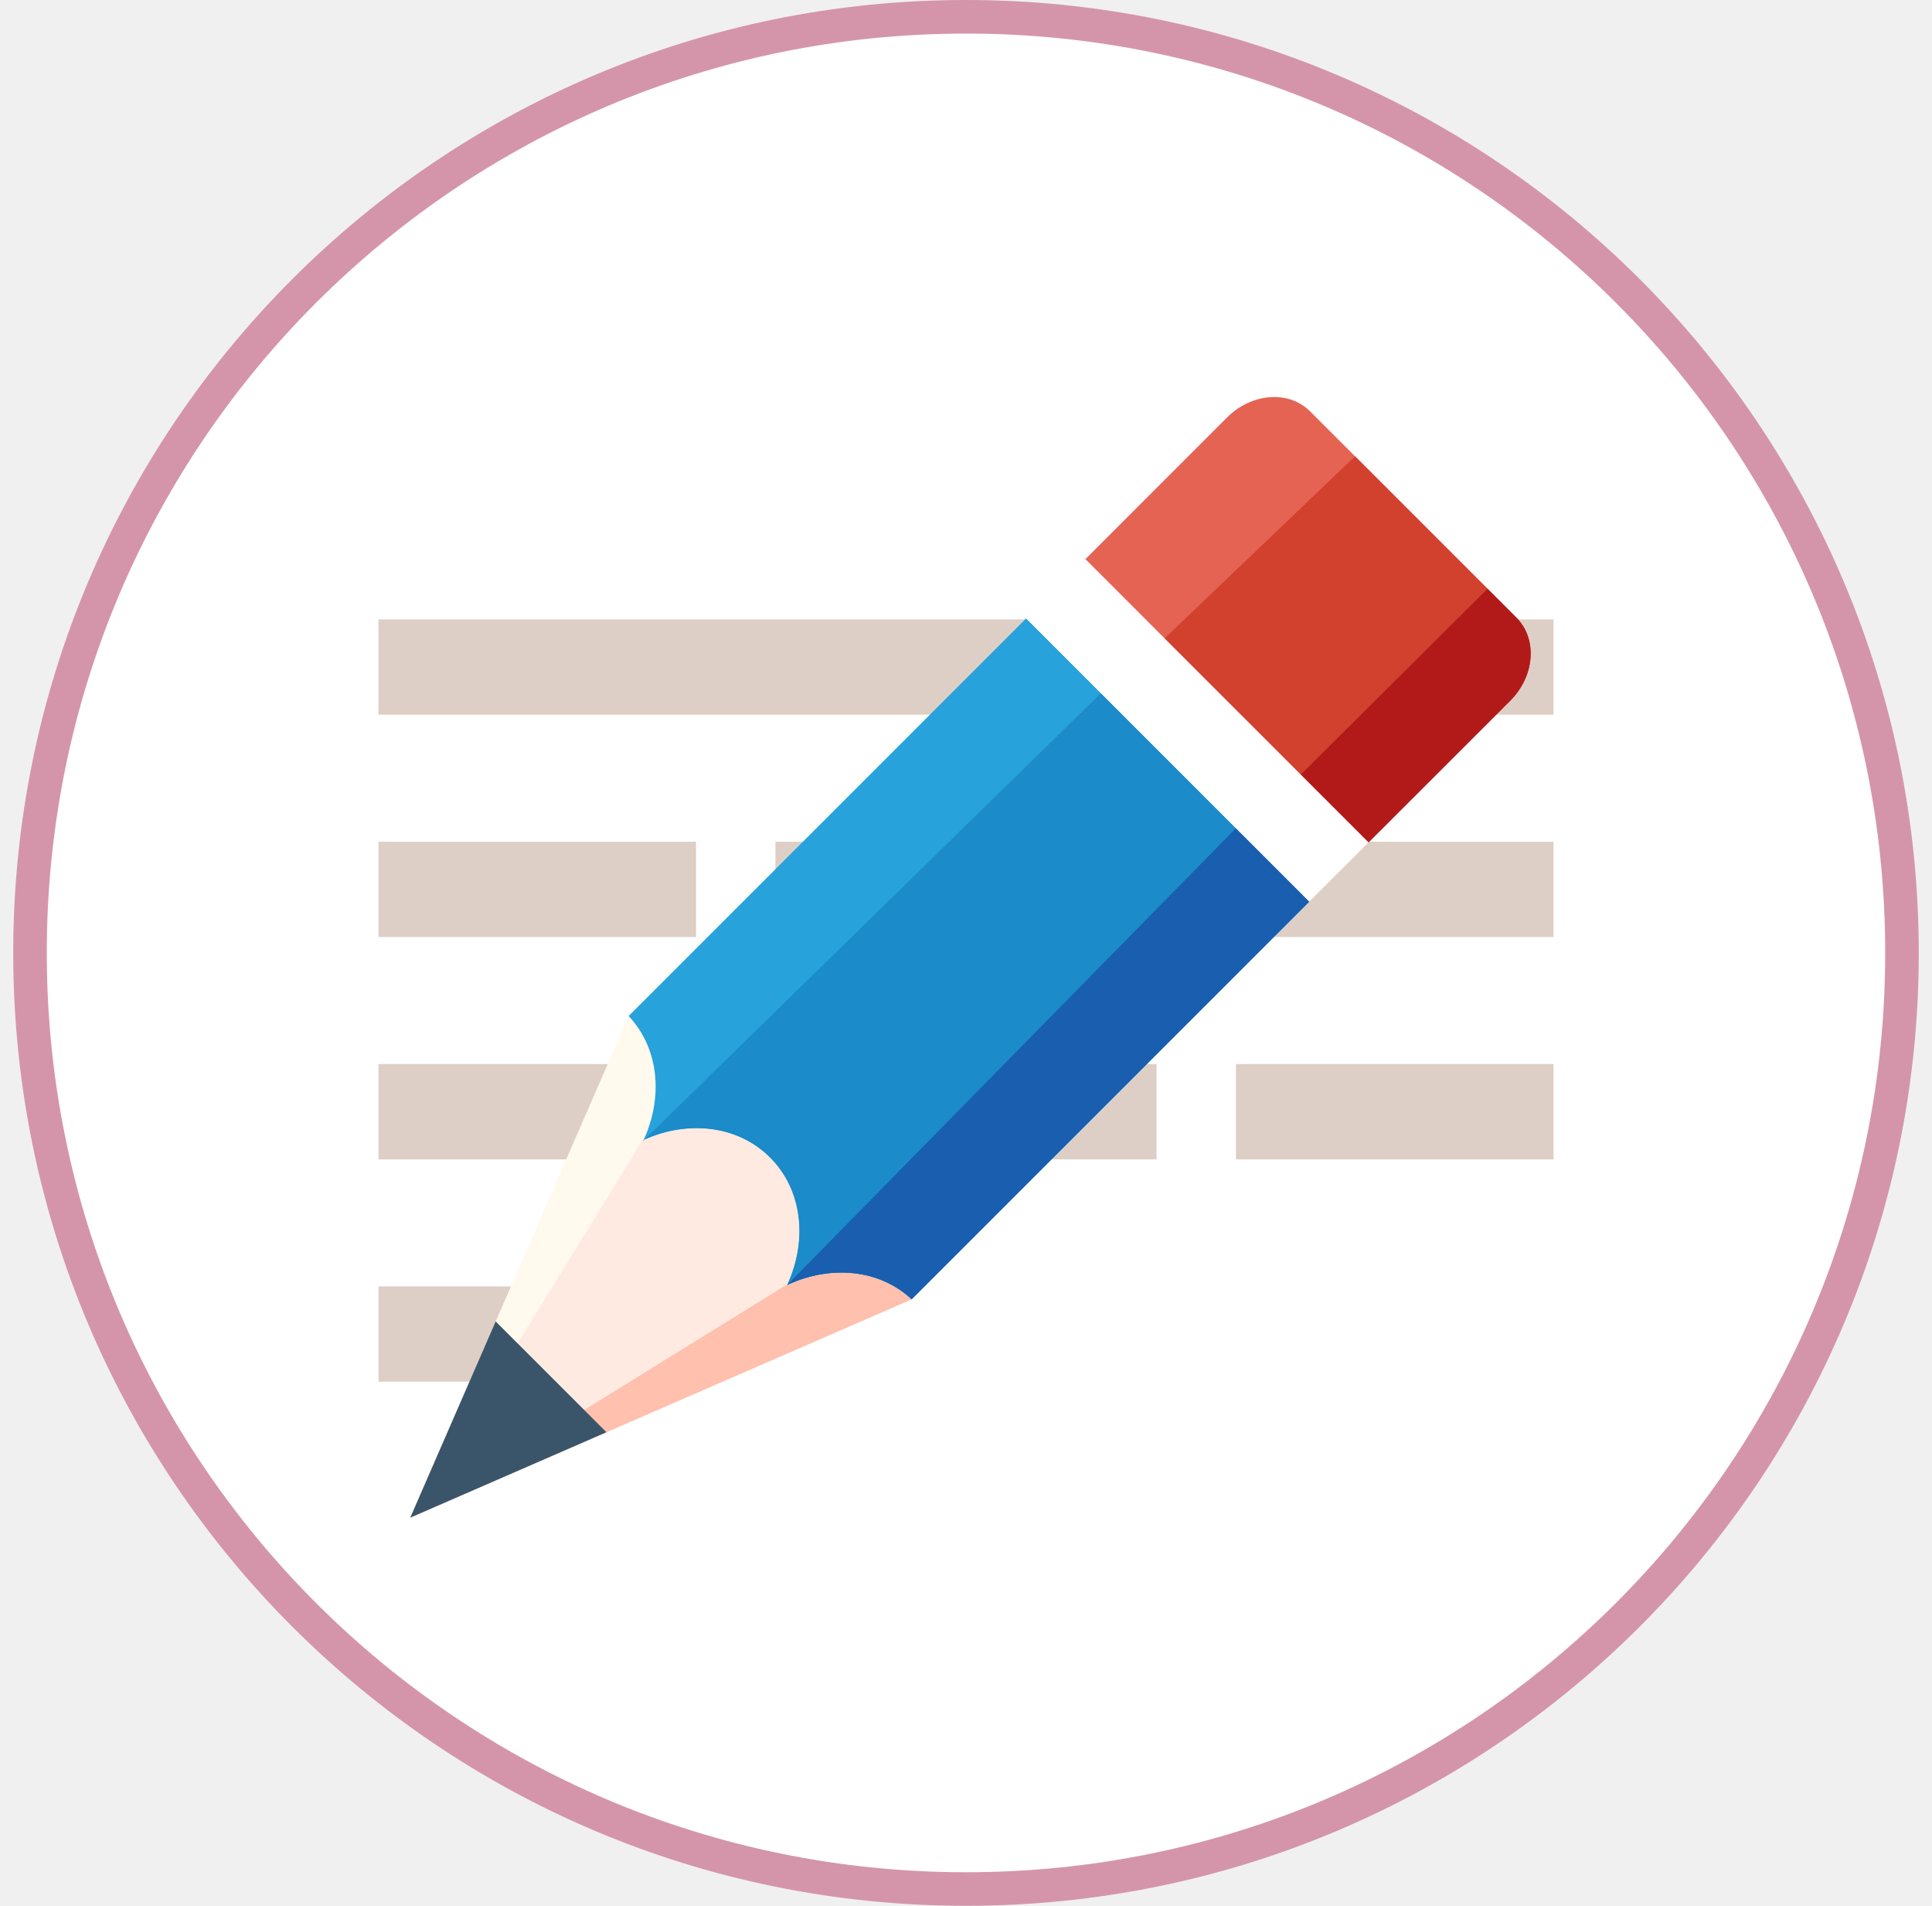
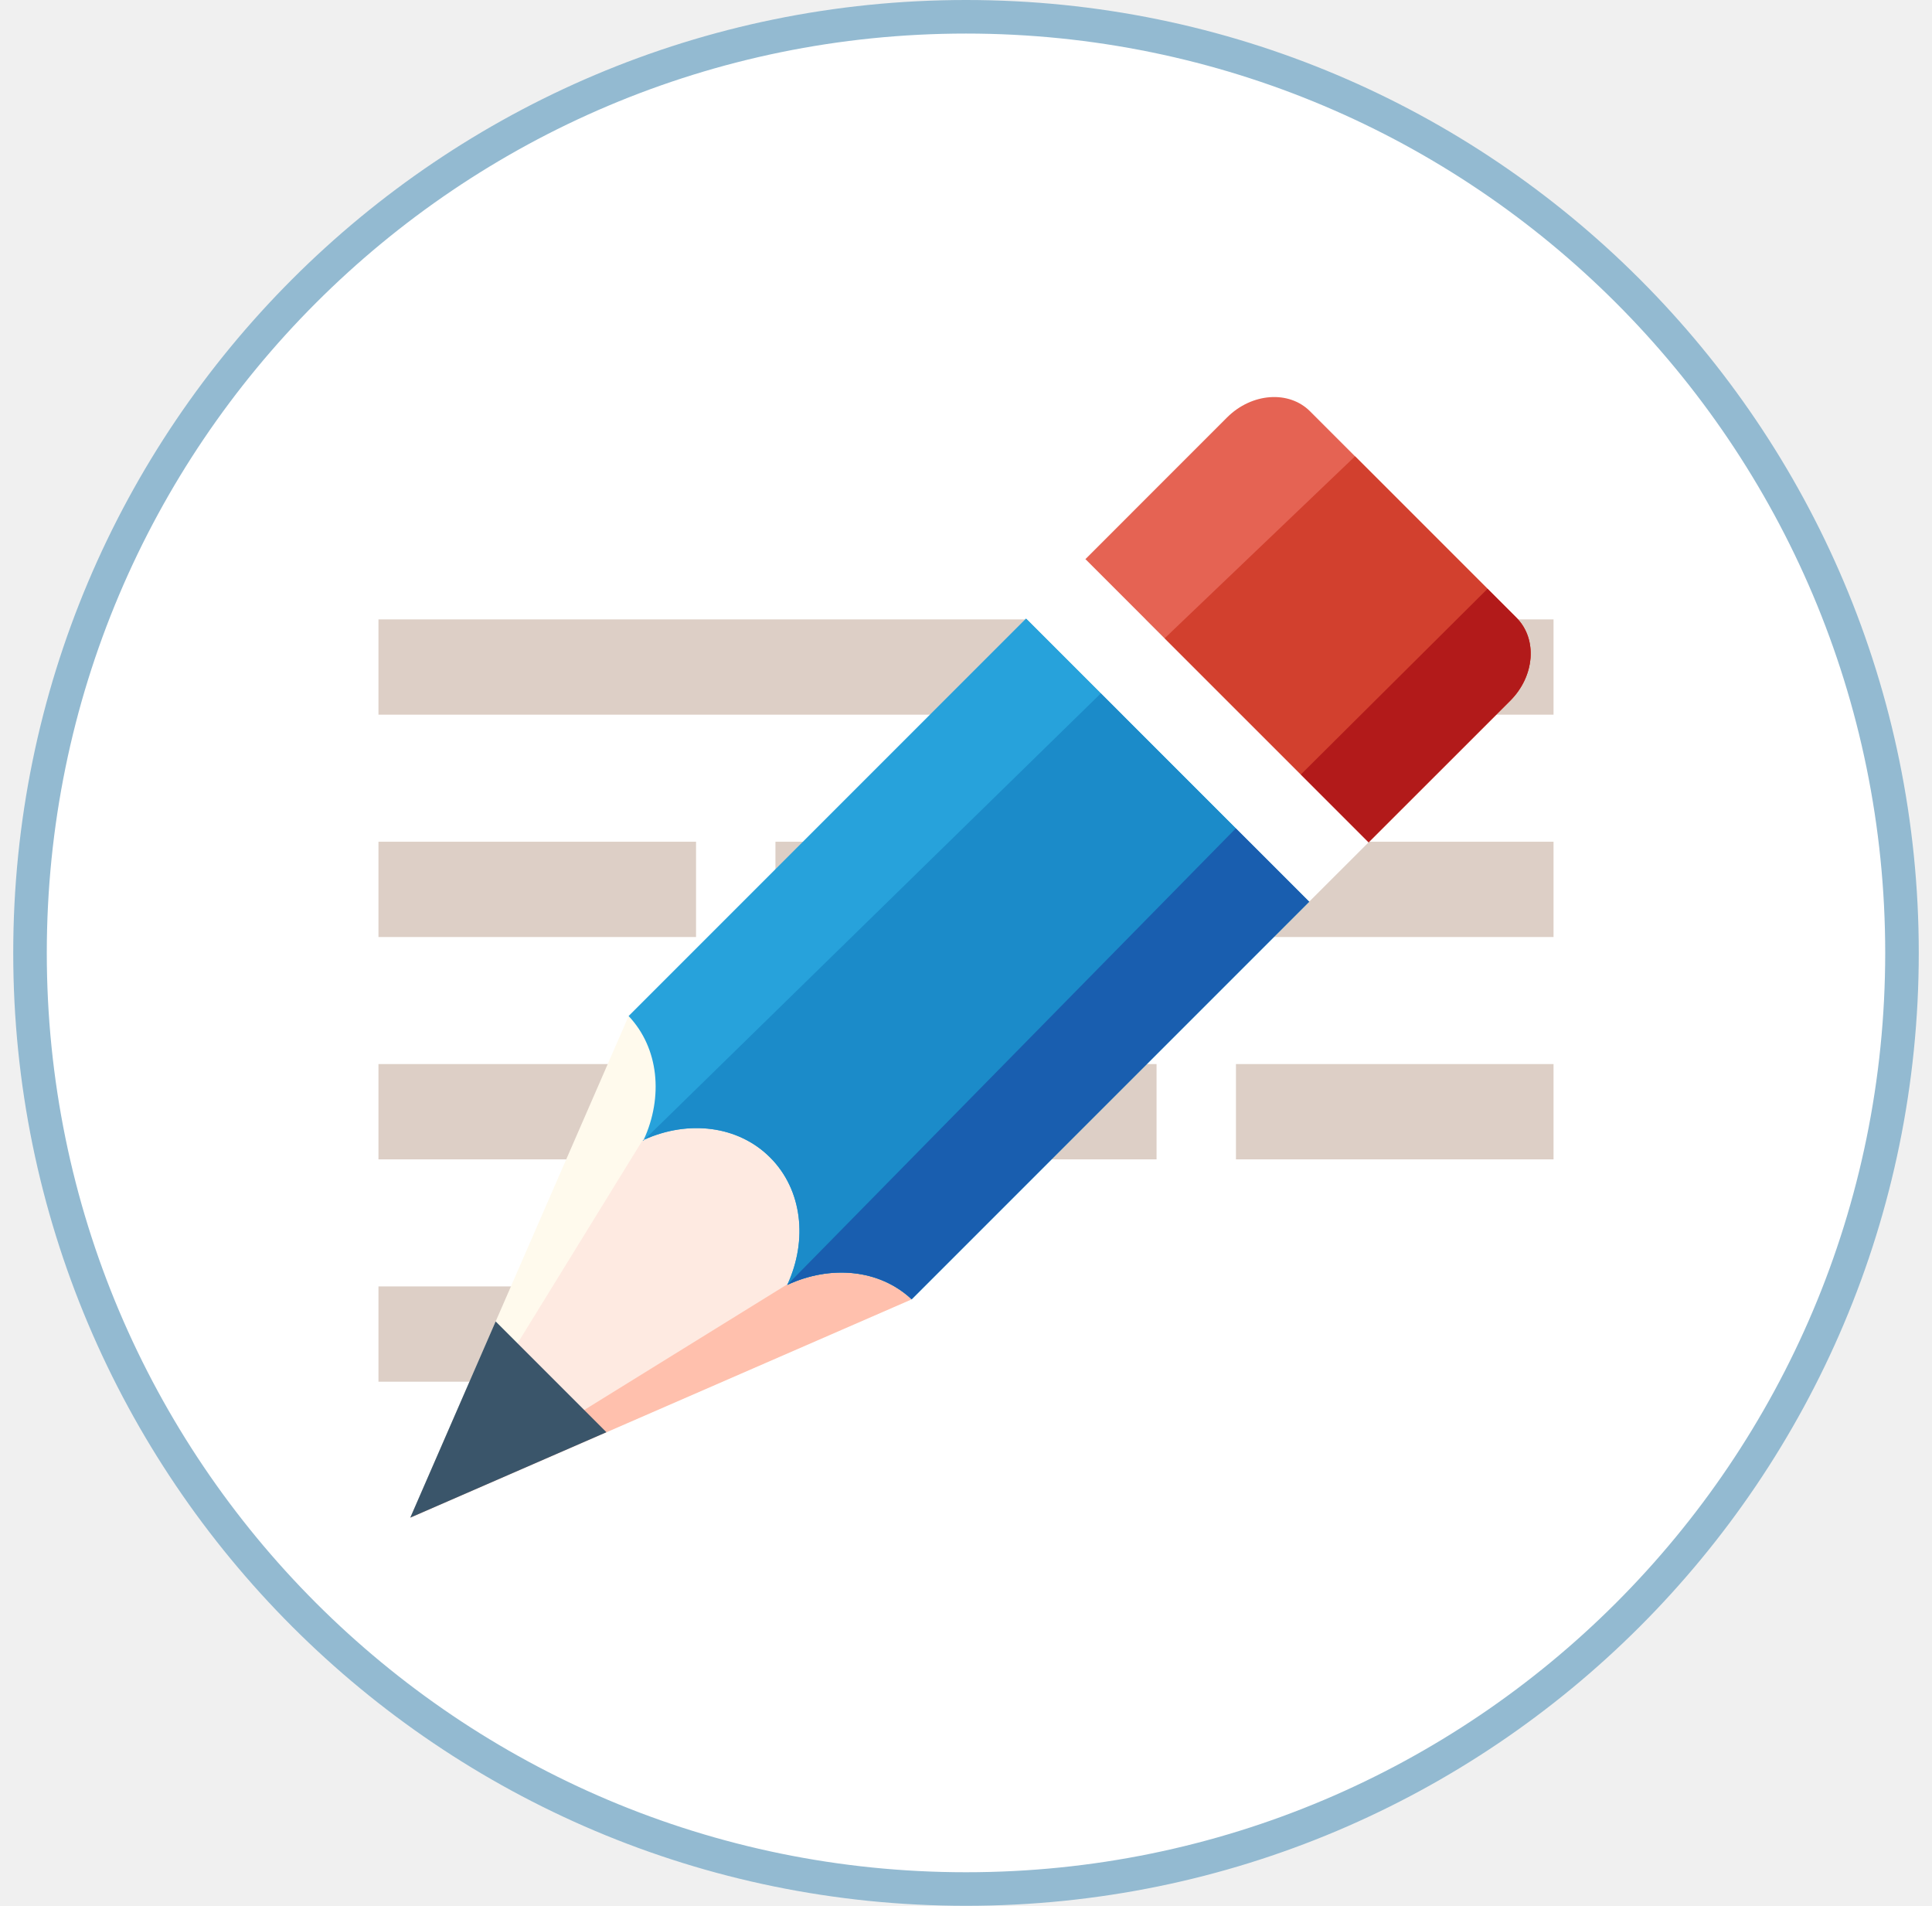
<svg xmlns="http://www.w3.org/2000/svg" width="73" height="72" viewBox="0 0 73 72" fill="none">
  <g clip-path="url(#clip0_1757_51715)">
    <circle cx="36.5" cy="36" r="35.4" fill="white" />
    <rect x="14.3" y="40.2" width="29.4" height="3.6" fill="#DDCFC6" />
    <rect x="29.3" y="31.8" width="29.4" height="3.6" fill="#DDCFC6" />
    <rect x="14.3" y="23.4" width="44.4" height="3.6" fill="#DDCFC6" />
    <rect x="46.7" y="40.2" width="12" height="3.6" fill="#DDCFC6" />
    <rect x="14.3" y="31.8" width="12" height="3.6" fill="#DDCFC6" />
    <rect x="14.3" y="48.6" width="12" height="3.6" fill="#DDCFC6" />
    <path d="M23.753 38.385L15.501 57.336L34.446 49.088L23.753 38.385Z" fill="#FFFAED" />
    <path d="M34.446 49.088L15.501 57.336L25.866 40.5L34.446 49.088Z" fill="#FEEAE1" />
    <path d="M34.446 49.088L15.501 57.336L32.3 46.941L34.446 49.088Z" fill="#FFC0AD" />
    <path d="M18.728 49.923L15.501 57.336L22.914 54.108L18.728 49.923Z" fill="#3A556A" />
    <path d="M57.298 23.337L49.499 15.538C48.699 14.738 47.295 14.842 46.365 15.77L41.009 21.127L51.707 31.825L57.064 26.471C57.994 25.541 58.098 24.137 57.298 23.337Z" fill="#E56353" />
    <path d="M57.064 26.471L51.707 31.825L44.001 24.119L51.2 17.24L57.298 23.337C58.098 24.137 57.994 25.541 57.064 26.471Z" fill="#D2402E" />
    <path d="M57.064 26.471L51.707 31.826L49.147 29.265L56.205 22.245L57.298 23.337C58.098 24.137 57.994 25.541 57.064 26.471Z" fill="#B21A1A" />
    <path d="M49.471 34.06L34.445 49.085C33.226 47.942 31.375 47.784 29.746 48.543L29.74 48.536L29.755 48.521C30.52 46.852 30.321 44.952 29.098 43.728C27.88 42.511 25.993 42.308 24.331 43.06L24.317 43.075C24.317 43.082 24.311 43.093 24.304 43.101L24.285 43.082C24.3 43.075 24.311 43.069 24.32 43.066C25.068 41.44 24.898 39.597 23.752 38.385L38.774 23.363L49.471 34.06Z" fill="#27A2DB" />
    <path d="M49.471 34.06L34.446 49.085C33.227 47.941 31.376 47.784 29.746 48.543L29.741 48.535L29.756 48.521C30.52 46.852 30.322 44.951 29.099 43.728C27.887 42.517 26.013 42.31 24.358 43.048L24.304 43.101C24.312 43.093 24.317 43.082 24.317 43.075L24.332 43.06C24.341 43.056 24.349 43.052 24.358 43.048L41.601 26.189L49.471 34.06Z" fill="#1B8BC9" />
    <path d="M34.446 49.085L49.471 34.06L46.7 31.29L29.746 48.543C31.376 47.784 33.226 47.942 34.446 49.085Z" fill="#195EAF" />
    <path d="M51.708 31.826L41.009 21.127L38.772 23.363L49.471 34.062L51.708 31.826Z" fill="white" />
-     <path d="M72.5 36C72.5 55.882 56.382 72 36.5 72C16.618 72 0.5 55.882 0.5 36C0.5 16.118 16.618 0 36.5 0C56.382 0 72.5 16.118 72.5 36ZM1.768 36C1.768 55.182 17.318 70.732 36.5 70.732C55.682 70.732 71.232 55.182 71.232 36C71.232 16.818 55.682 1.268 36.5 1.268C17.318 1.268 1.768 16.818 1.768 36Z" fill="#D495AA" />
+     <path d="M72.5 36C72.5 55.882 56.382 72 36.5 72C16.618 72 0.5 55.882 0.5 36C0.5 16.118 16.618 0 36.5 0C56.382 0 72.5 16.118 72.5 36ZM1.768 36C1.768 55.182 17.318 70.732 36.5 70.732C55.682 70.732 71.232 55.182 71.232 36C71.232 16.818 55.682 1.268 36.5 1.268C17.318 1.268 1.768 16.818 1.768 36Z" fill="#93BAD1" />
  </g>
  <defs>
    <clipPath id="clip0_1757_51715">
      <rect width="72" height="72" fill="white" transform="translate(0.5)" />
    </clipPath>
  </defs>
</svg>
